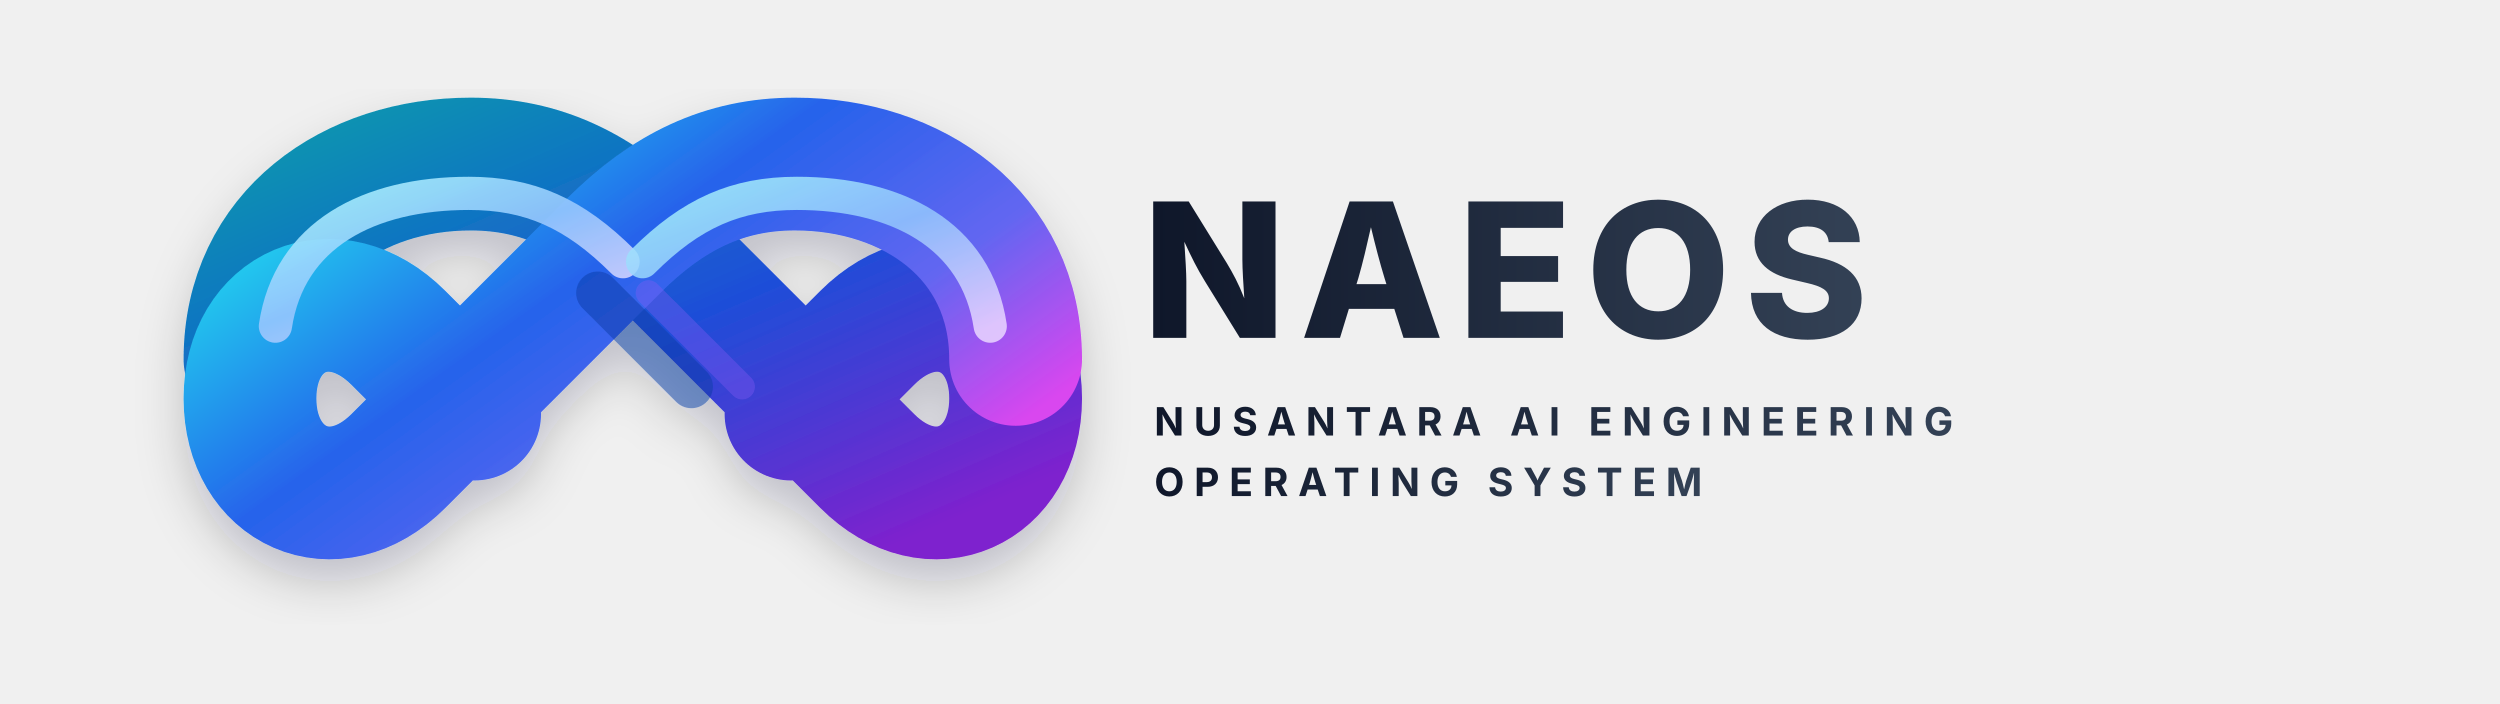
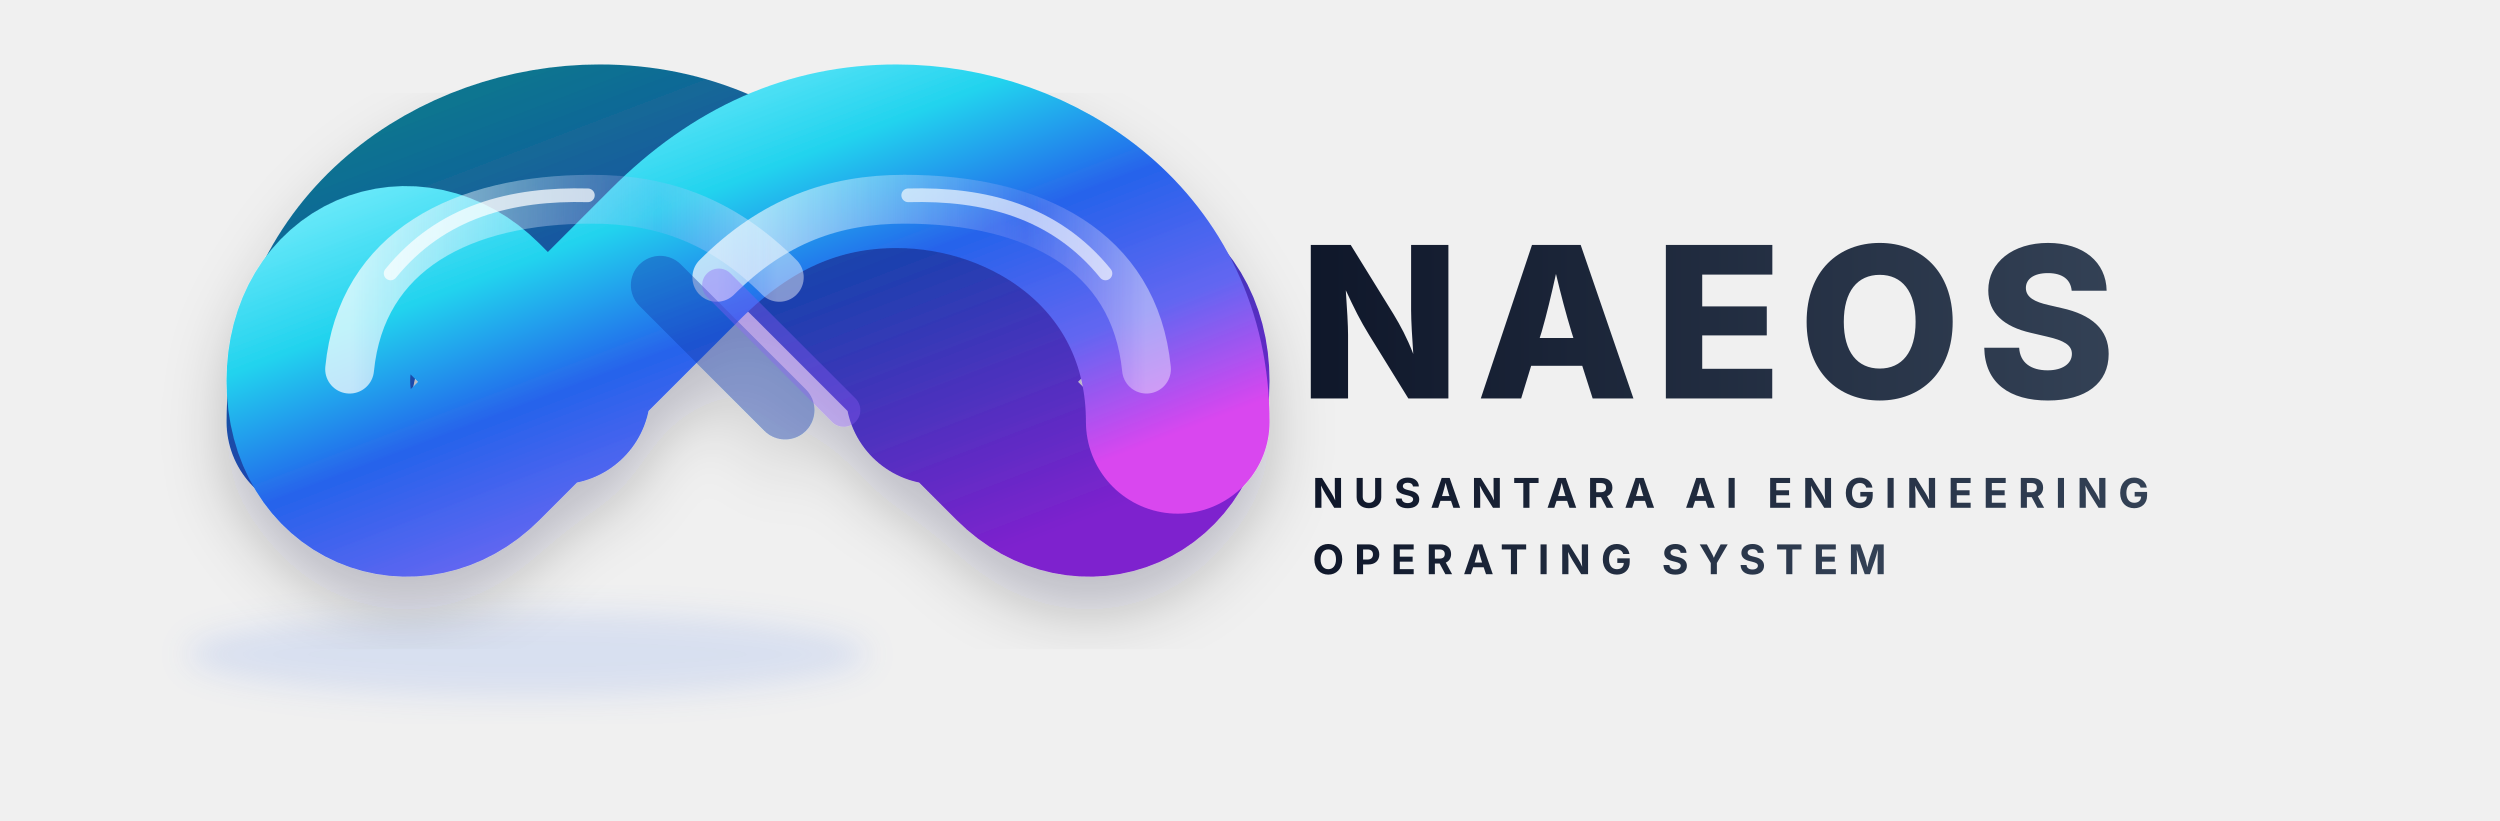
- <svg xmlns="http://www.w3.org/2000/svg" viewBox="0 0 1280 360" role="img" aria-labelledby="title desc">
+ <svg xmlns="http://www.w3.org/2000/svg" viewBox="0 0 1280 420" role="img" aria-labelledby="title desc">
  <defs>
-     <linearGradient id="ribbon" x1="0%" y1="20%" x2="100%" y2="80%">
-       <stop offset="0%" stop-color="#22D3EE" />
-       <stop offset="38%" stop-color="#2563EB" />
-       <stop offset="72%" stop-color="#6366F1" />
+     <linearGradient id="ribbon-main" x1="8%" y1="8%" x2="92%" y2="92%">
+       <stop offset="0%" stop-color="#67E8F9" />
+       <stop offset="24%" stop-color="#22D3EE" />
+       <stop offset="50%" stop-color="#2563EB" />
+       <stop offset="76%" stop-color="#6366F1" />
      <stop offset="100%" stop-color="#D946EF" />
    </linearGradient>
-     <linearGradient id="ribbon-hi" x1="0%" y1="0%" x2="100%" y2="100%">
-       <stop offset="0%" stop-color="#A5F3FC" />
-       <stop offset="48%" stop-color="#93C5FD" />
-       <stop offset="100%" stop-color="#E9D5FF" />
+     <linearGradient id="ribbon-gloss" x1="0%" y1="0%" x2="100%" y2="0%">
+       <stop offset="0%" stop-color="#FFFFFF" stop-opacity=".78" />
+       <stop offset="38%" stop-color="#E0F2FE" stop-opacity=".42" />
+       <stop offset="72%" stop-color="#C4B5FD" stop-opacity=".18" />
+       <stop offset="100%" stop-color="#FFFFFF" stop-opacity=".48" />
    </linearGradient>
-     <linearGradient id="ribbon-deep" x1="0%" y1="0%" x2="100%" y2="100%">
-       <stop offset="0%" stop-color="#0891B2" />
-       <stop offset="52%" stop-color="#1D4ED8" />
+     <linearGradient id="edge" x1="0%" y1="0%" x2="100%" y2="100%">
+       <stop offset="0%" stop-color="#0E7490" />
+       <stop offset="50%" stop-color="#1E40AF" />
      <stop offset="100%" stop-color="#7E22CE" />
    </linearGradient>
    <linearGradient id="wordmark" x1="0%" y1="0%" x2="100%" y2="0%">
      <stop offset="0%" stop-color="#0F172A" />
      <stop offset="100%" stop-color="#334155" />
    </linearGradient>
-     <filter id="shadow" x="-30%" y="-30%" width="160%" height="170%">
-       <feDropShadow dx="0" dy="12" stdDeviation="12" flood-color="#0F172A" flood-opacity=".20" />
+     <filter id="shadow" x="-30%" y="-30%" width="160%" height="180%">
+       <feDropShadow dx="0" dy="18" stdDeviation="16" flood-color="#0F172A" flood-opacity=".22" />
+     </filter>
+     <filter id="glow" x="-30%" y="-30%" width="160%" height="160%">
+       <feGaussianBlur stdDeviation="8" />
    </filter>
  </defs>
-   <g transform="translate(36 42)" filter="url(#shadow)">
-     <path d="M92 142       C92 78 145 42 205 42       C241 42 270 56 298 84       L408 194       C441 227 484 207 484 162       C484 117 441 98 408 131       L369 170" fill="none" stroke="url(#ribbon-deep)" stroke-width="68" stroke-linecap="round" stroke-linejoin="round" />
-     <path d="M484 142       C484 78 431 42 371 42       C335 42 306 56 278 84       L168 194       C135 227 92 207 92 162       C92 117 135 98 168 131       L207 170" fill="none" stroke="url(#ribbon)" stroke-width="68" stroke-linecap="round" stroke-linejoin="round" />
-     <path d="M105 125       C112 78 153 57 204 57       C235 57 258 67 283 92" fill="none" stroke="url(#ribbon-hi)" stroke-width="17" stroke-linecap="round" opacity=".92" />
-     <path d="M471 125       C464 78 423 57 372 57       C341 57 318 67 293 92" fill="none" stroke="url(#ribbon-hi)" stroke-width="17" stroke-linecap="round" opacity=".86" />
-     <path d="M270 108 L318 156" fill="none" stroke="#0B3AA4" stroke-width="22" stroke-linecap="round" opacity=".48" />
-     <path d="M296 108 L344 156" fill="none" stroke="#8B5CF6" stroke-width="13" stroke-linecap="round" opacity=".34" />
+   <ellipse cx="270" cy="335" rx="175" ry="22" fill="#2563EB" opacity=".12" filter="url(#glow)" />
+   <g transform="translate(55 35)" filter="url(#shadow)">
+     <path d="M108 181       C108 94 181 45 252 45       C294 45 331 61 365 95       L468 198       C499 229 548 211 548 160       C548 110 500 91 468 123       L425 166" fill="none" stroke="url(#edge)" stroke-width="94" stroke-linecap="round" stroke-linejoin="round" />
+     <path d="M548 181       C548 94 475 45 404 45       C362 45 325 61 291 95       L188 198       C157 229 108 211 108 160       C108 110 156 91 188 123       L231 166" fill="none" stroke="url(#ribbon-main)" stroke-width="94" stroke-linecap="round" stroke-linejoin="round" />
+     <path d="M124 154       C130 93 182 67 248 67       C284 67 315 78 344 107" fill="none" stroke="url(#ribbon-gloss)" stroke-width="25" stroke-linecap="round" opacity=".92" />
+     <path d="M532 154       C526 93 474 67 408 67       C372 67 341 78 312 107" fill="none" stroke="url(#ribbon-gloss)" stroke-width="25" stroke-linecap="round" opacity=".88" />
+     <path d="M283 111 L347 175" fill="none" stroke="#123EAB" stroke-width="30" stroke-linecap="round" opacity=".42" />
+     <path d="M313 111 L377 175" fill="none" stroke="#8B5CF6" stroke-width="17" stroke-linecap="round" opacity=".36" />
+     <path d="M145 105 C171 73 207 64 246 65" fill="none" stroke="#FFFFFF" stroke-width="7" stroke-linecap="round" opacity=".72" />
+     <path d="M511 105 C485 73 449 64 410 65" fill="none" stroke="#FFFFFF" stroke-width="7" stroke-linecap="round" opacity=".64" />
  </g>
-   <g transform="translate(585 91)" fill="url(#wordmark)">
-     <text x="0" y="82" font-family="Inter, ui-sans-serif, system-ui, -apple-system, BlinkMacSystemFont, 'Segoe UI', sans-serif" font-size="96" font-weight="800" letter-spacing="7">NAEOS</text>
-     <text x="6" y="132" font-family="Inter, ui-sans-serif, system-ui, -apple-system, BlinkMacSystemFont, 'Segoe UI', sans-serif" font-size="20" font-weight="700" letter-spacing="5">NUSANTARA AI ENGINEERING</text>
-     <text x="6" y="163" font-family="Inter, ui-sans-serif, system-ui, -apple-system, BlinkMacSystemFont, 'Segoe UI', sans-serif" font-size="20" font-weight="700" letter-spacing="5">OPERATING SYSTEM</text>
+   <g transform="translate(665 112)" fill="url(#wordmark)">
+     <text x="0" y="92" font-family="Inter, ui-sans-serif, system-ui, -apple-system, BlinkMacSystemFont, 'Segoe UI', sans-serif" font-size="108" font-weight="800" letter-spacing="8">NAEOS</text>
+     <text x="7" y="148" font-family="Inter, ui-sans-serif, system-ui, -apple-system, BlinkMacSystemFont, 'Segoe UI', sans-serif" font-size="21" font-weight="700" letter-spacing="5.2">NUSANTARA AI ENGINEERING</text>
+     <text x="7" y="182" font-family="Inter, ui-sans-serif, system-ui, -apple-system, BlinkMacSystemFont, 'Segoe UI', sans-serif" font-size="21" font-weight="700" letter-spacing="5.2">OPERATING SYSTEM</text>
  </g>
</svg>
